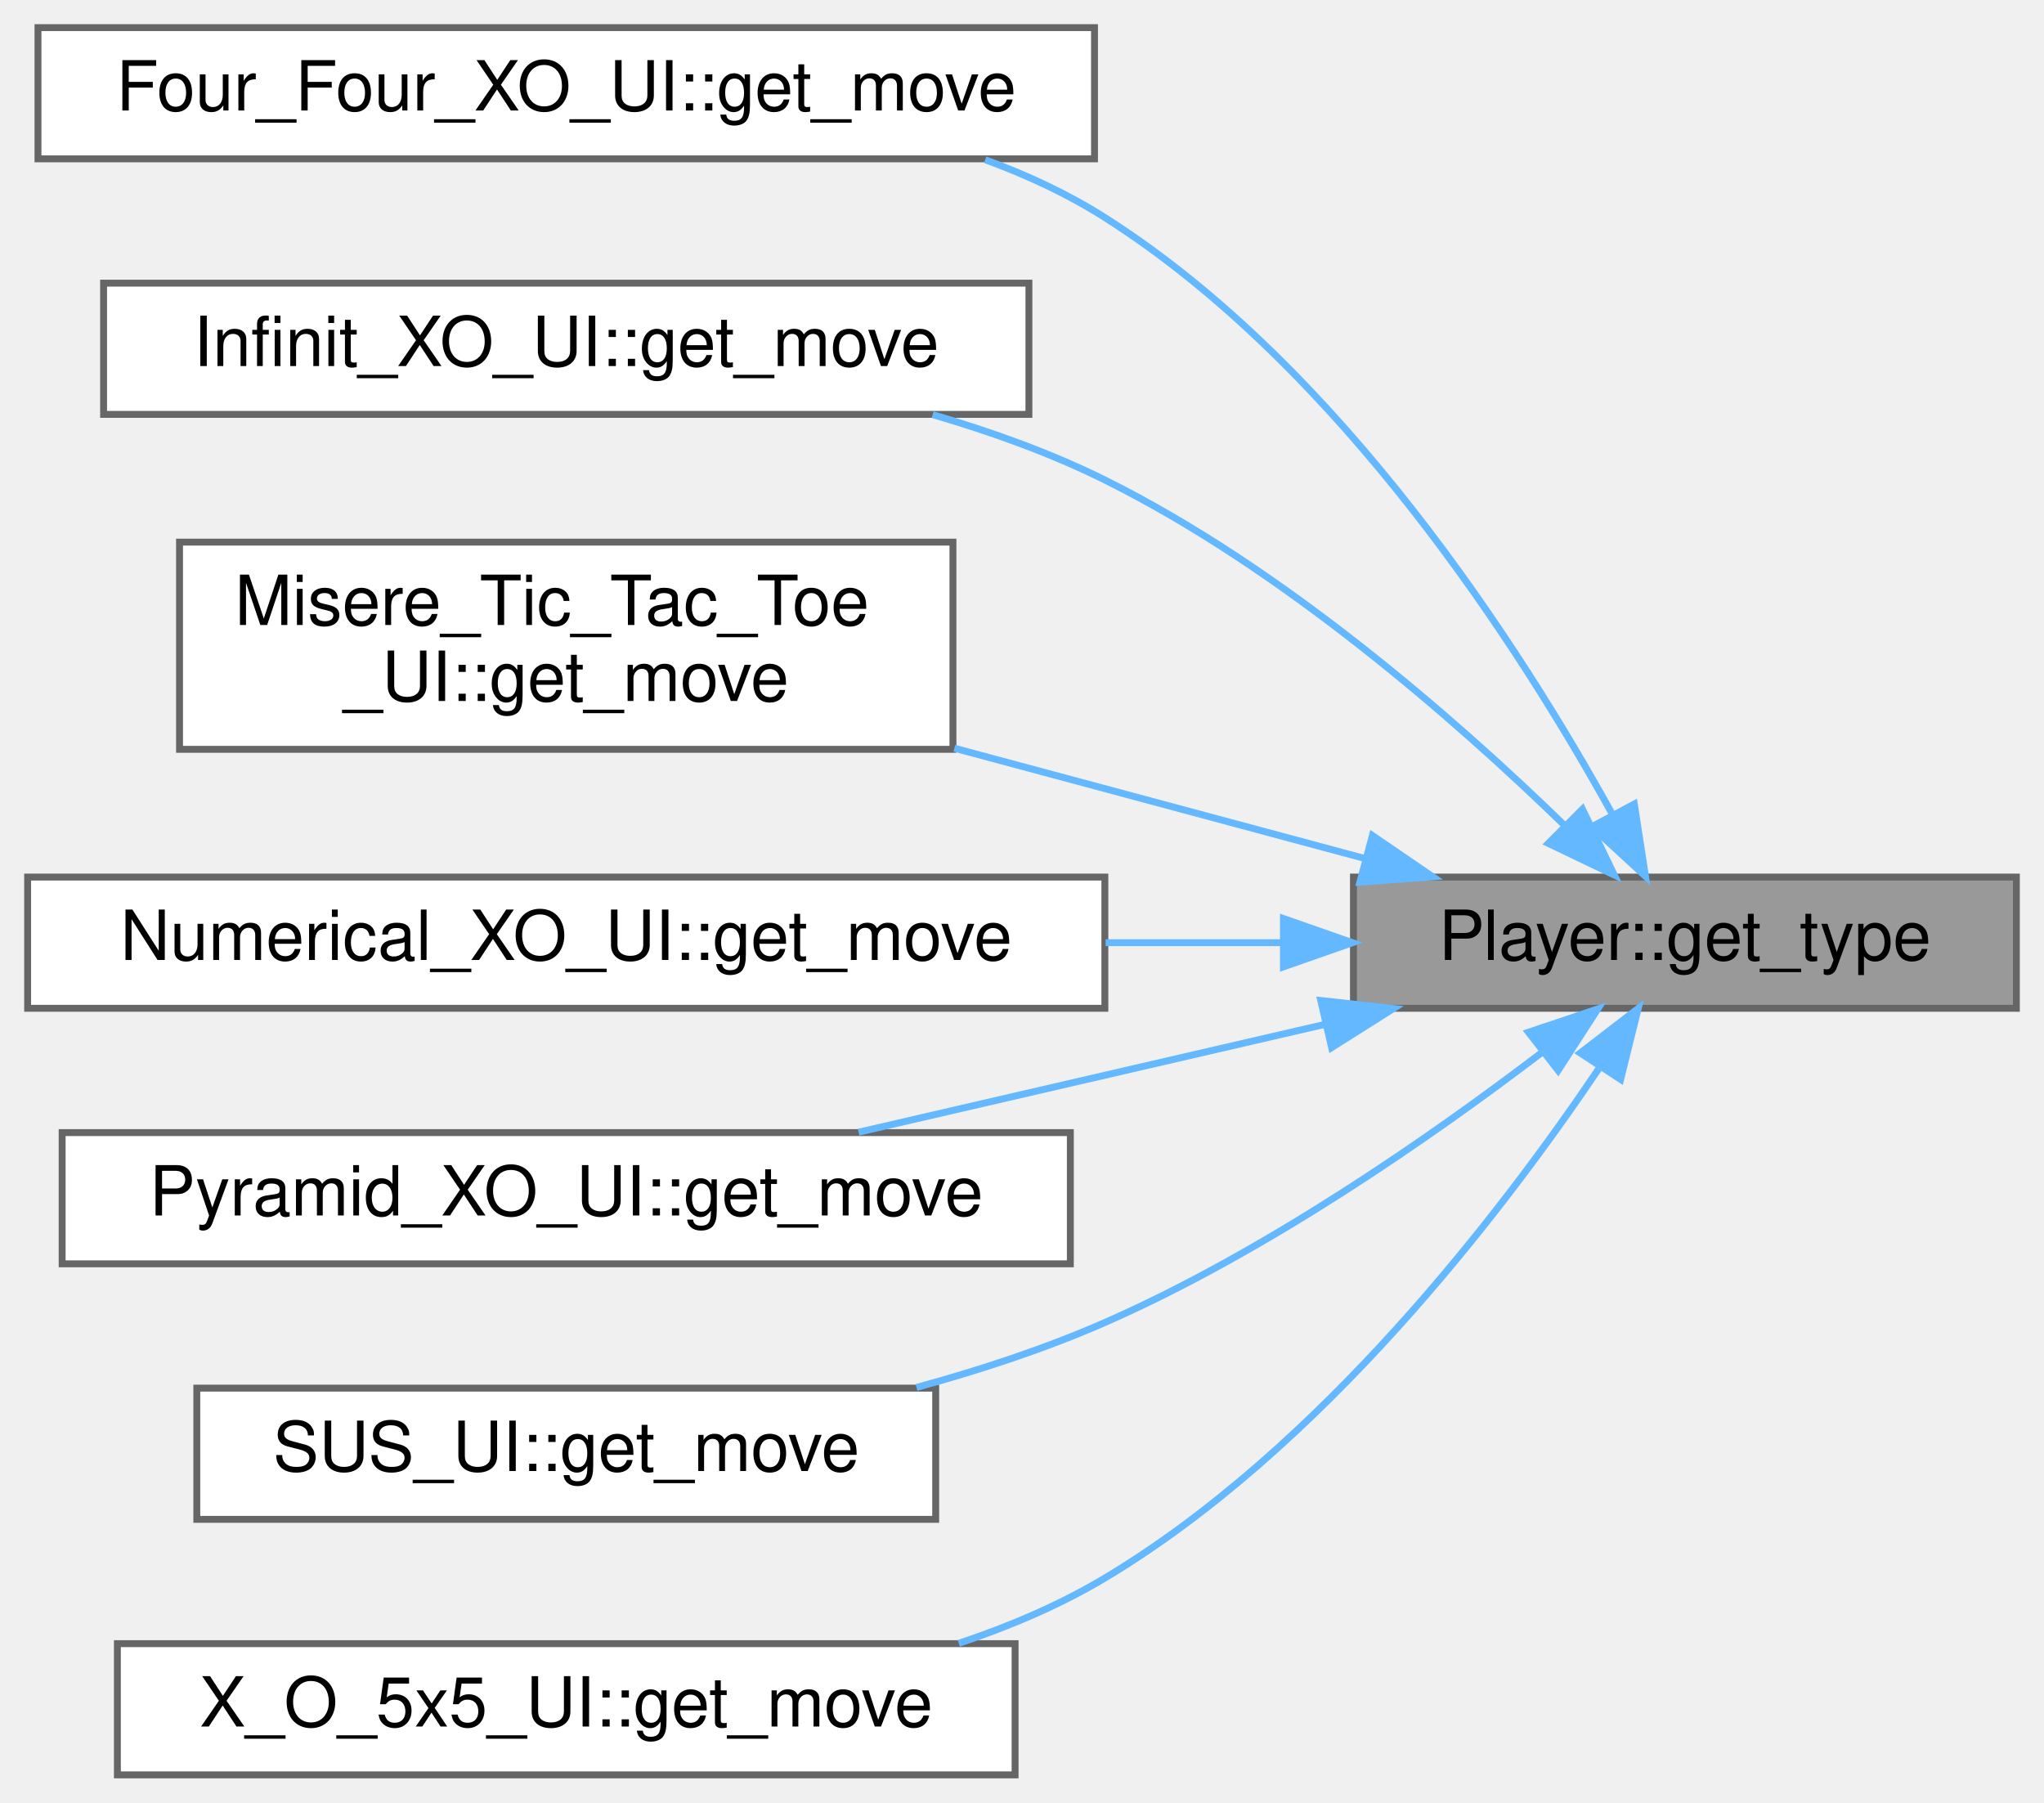
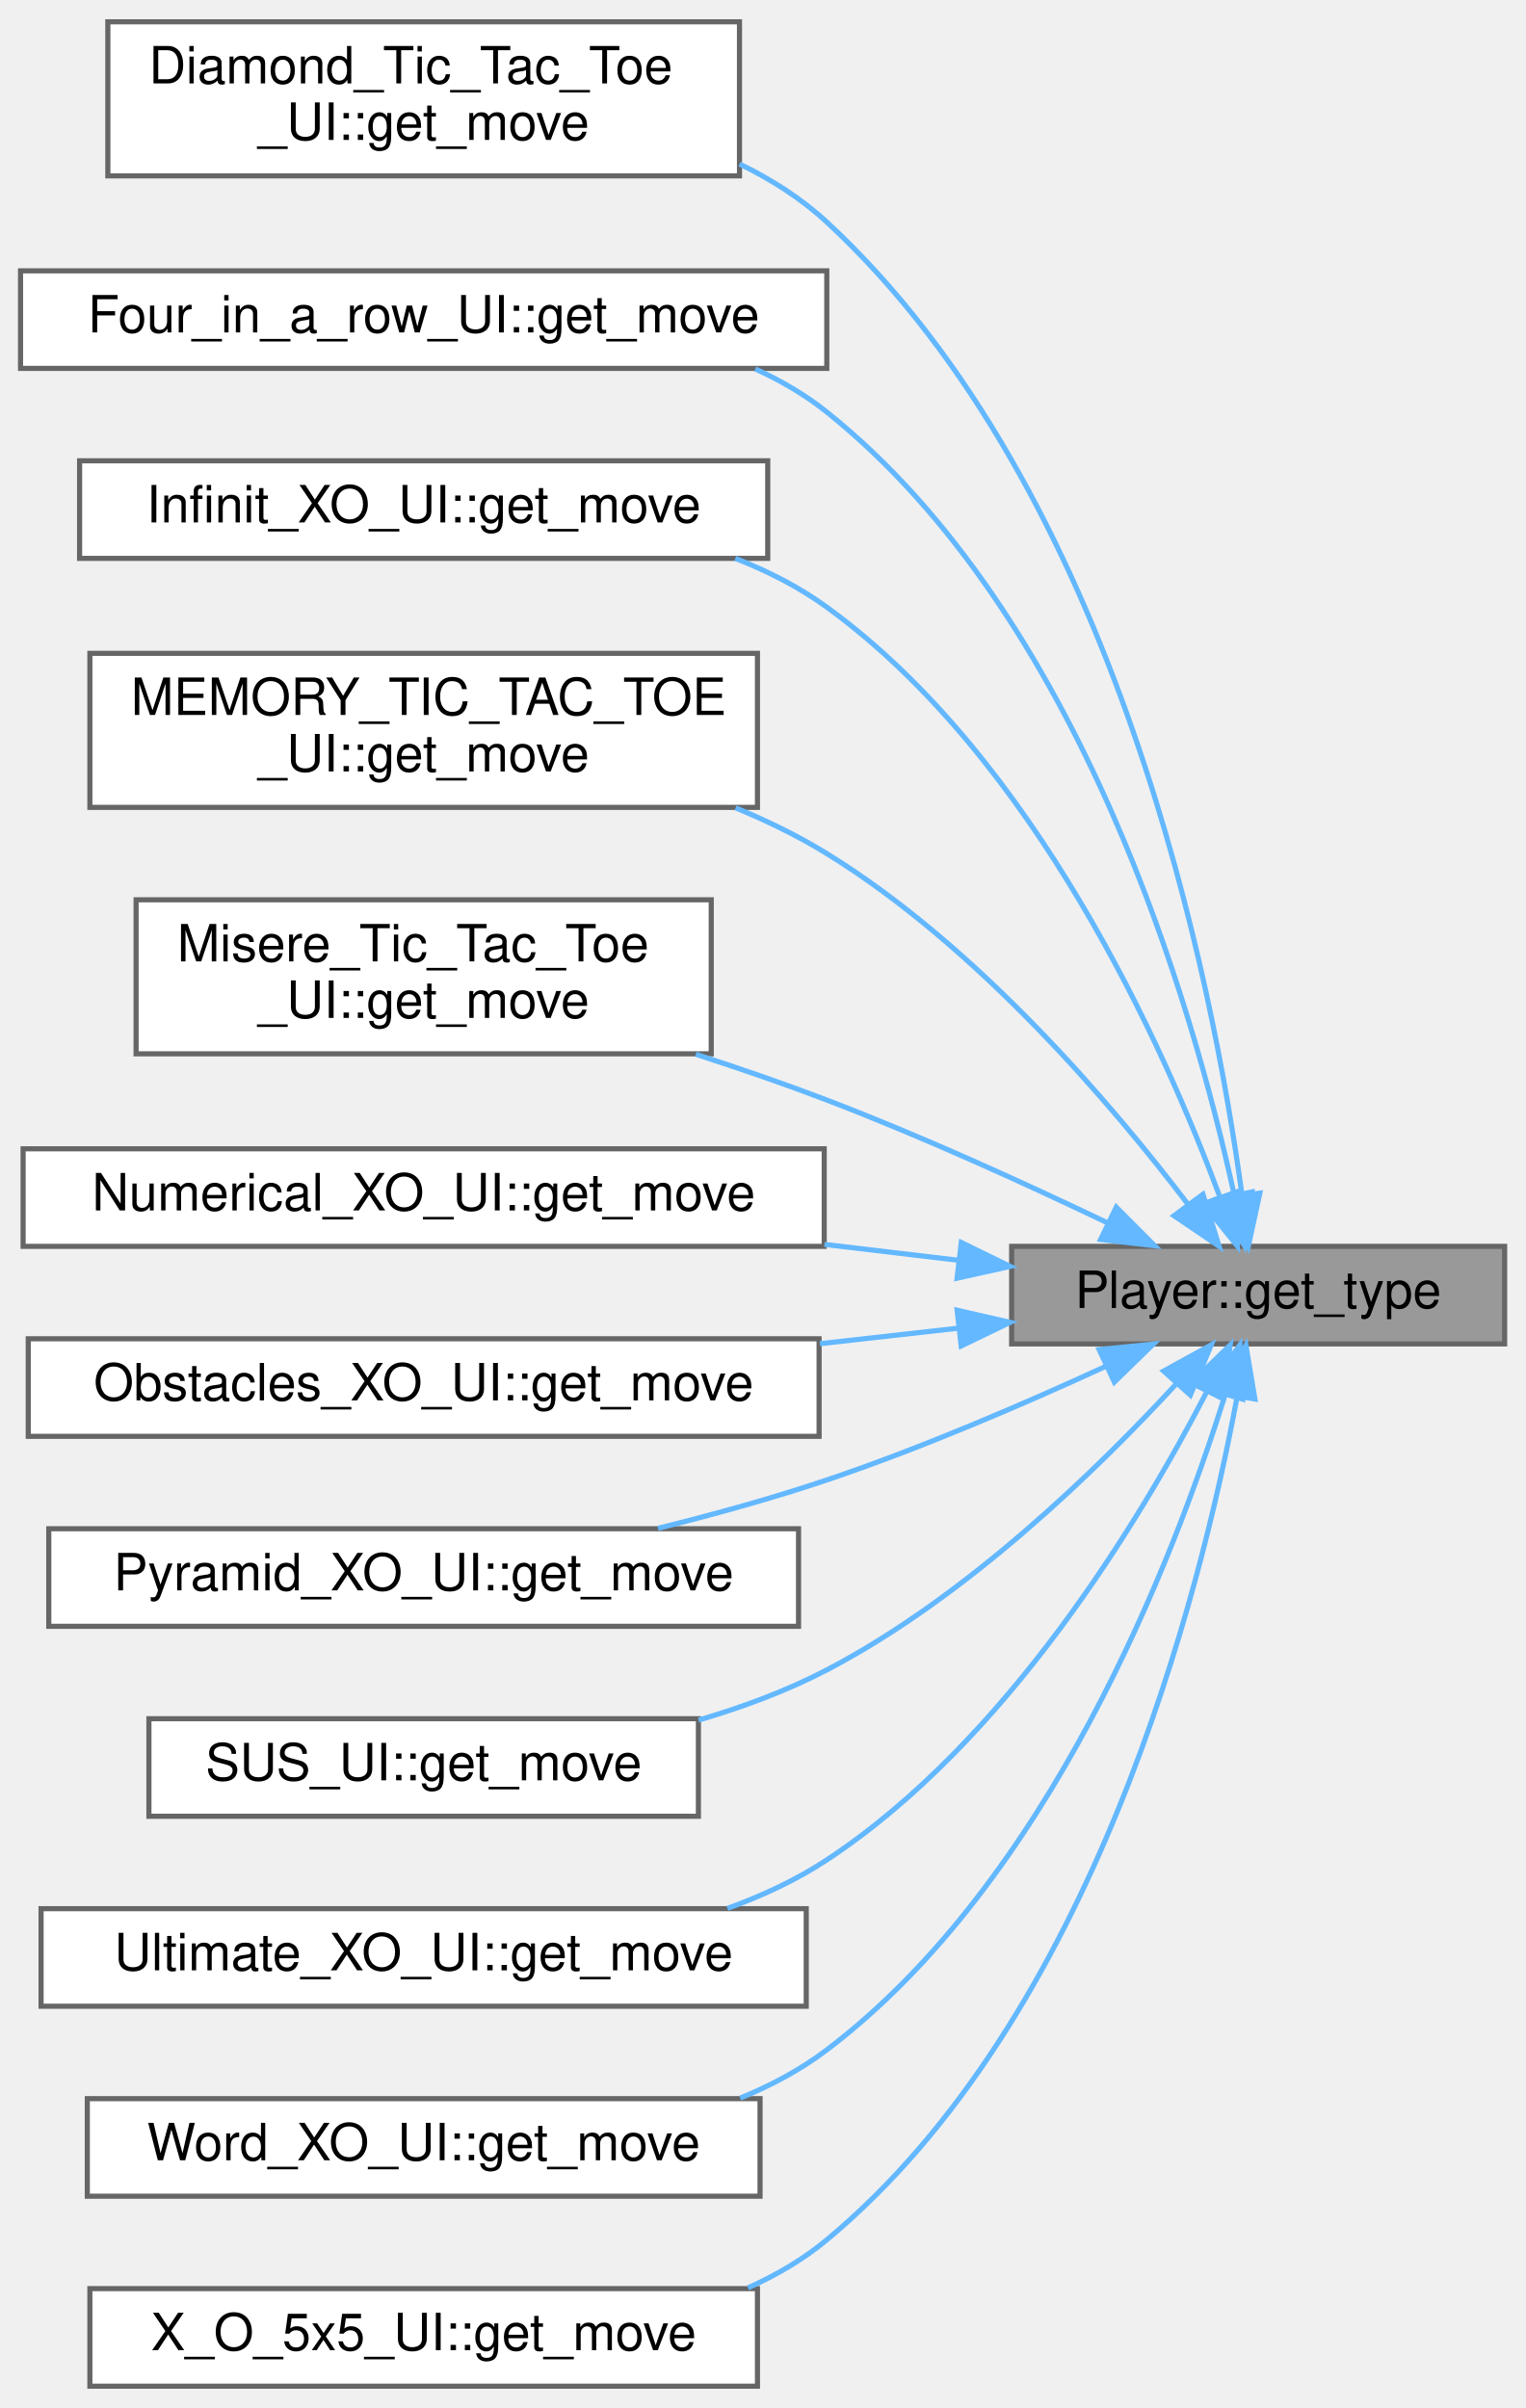
- <svg xmlns="http://www.w3.org/2000/svg" xmlns:xlink="http://www.w3.org/1999/xlink" width="296pt" height="261pt" viewBox="0.00 0.00 296.00 261.00">
-   <g id="graph0" class="graph" transform="scale(1 1) rotate(0) translate(4 257)">
+ <svg xmlns="http://www.w3.org/2000/svg" xmlns:xlink="http://www.w3.org/1999/xlink" width="297pt" height="469pt" viewBox="0.00 0.00 297.00 468.50">
+   <g id="graph0" class="graph" transform="scale(1 1) rotate(0) translate(4 464.5)">
    <g id="Node000001" class="node">
      <g id="a_Node000001">
        <a xlink:title="Get player type (e.g., 'H' or 'C').">
-           <polygon fill="#999999" stroke="#666666" points="288,-130 192,-130 192,-111 288,-111 288,-130" />
-           <text text-anchor="middle" x="240" y="-118" font-family="Helvetica,sans-Serif" font-size="10.00">Player::get_type</text>
+           <polygon fill="#999999" stroke="#666666" points="289,-222 193,-222 193,-203 289,-203 289,-222" />
+           <text text-anchor="middle" x="241" y="-210" font-family="Helvetica,sans-Serif" font-size="10.00">Player::get_type</text>
        </a>
      </g>
    </g>
    <g id="Node000002" class="node">
      <g id="a_Node000002">
-         <a xlink:href="classFour__Four__XO__UI.html#a462e22aa01d930bda7449c759f36c86f" target="_top" xlink:title="Retrieves the next move from a player.">
-           <polygon fill="white" stroke="#666666" points="154.5,-253 1.5,-253 1.5,-234 154.5,-234 154.5,-253" />
-           <text text-anchor="middle" x="78" y="-241" font-family="Helvetica,sans-Serif" font-size="10.00">Four_Four_XO_UI::get_move</text>
+         <a xlink:href="classDiamond__Tic__Tac__Toe__UI.html#a02d44e878b59b3433f9a9a5ee7b70372" target="_top" xlink:title="Retrieves the next move from a player.">
+           <polygon fill="white" stroke="#666666" points="140,-460.5 17,-460.5 17,-430.5 140,-430.5 140,-460.5" />
+           <text text-anchor="start" x="25" y="-448.5" font-family="Helvetica,sans-Serif" font-size="10.00">Diamond_Tic_Tac_Toe</text>
+           <text text-anchor="middle" x="78.5" y="-437.5" font-family="Helvetica,sans-Serif" font-size="10.00">_UI::get_move</text>
        </a>
      </g>
    </g>
    <g id="edge1_Node000001_Node000002" class="edge">
      <g id="a_edge1_Node000001_Node000002">
        <a xlink:title=" ">
-           <path fill="none" stroke="#63b8ff" d="M229.44,-139.19C216.25,-163.05 190.16,-203.81 156,-225.5 150.67,-228.89 144.77,-231.64 138.67,-233.87" />
-           <polygon fill="#63b8ff" stroke="#63b8ff" points="232.67,-140.58 234.29,-130.11 226.5,-137.28 232.67,-140.58" />
+           <path fill="none" stroke="#63b8ff" d="M237.84,-232.09C232.26,-273.23 213.58,-369.15 157,-421.5 152.04,-426.09 146.21,-429.8 140.02,-432.81" />
+           <polygon fill="#63b8ff" stroke="#63b8ff" points="241.33,-232.37 239.09,-222.02 234.38,-231.51 241.33,-232.37" />
        </a>
      </g>
    </g>
    <g id="Node000003" class="node">
      <g id="a_Node000003">
-         <a xlink:href="classInfinit__XO__UI.html#a01e2ad782bacda8c2f7cff214617b54c" target="_top" xlink:title="Retrieves the next move from a player.">
-           <polygon fill="white" stroke="#666666" points="145,-216 11,-216 11,-197 145,-197 145,-216" />
-           <text text-anchor="middle" x="78" y="-204" font-family="Helvetica,sans-Serif" font-size="10.00">Infinit_XO_UI::get_move</text>
+         <a xlink:href="classFour__in__a__row__UI.html#ae1c2682677ba6efbd4566b0c9ecf5532" target="_top" xlink:title="Retrieves the next move from a player.">
+           <polygon fill="white" stroke="#666666" points="157,-412 0,-412 0,-393 157,-393 157,-412" />
+           <text text-anchor="middle" x="78.5" y="-400" font-family="Helvetica,sans-Serif" font-size="10.00">Four_in_a_row_UI::get_move</text>
        </a>
      </g>
    </g>
    <g id="edge2_Node000001_Node000003" class="edge">
      <g id="a_edge2_Node000001_Node000003">
        <a xlink:title=" ">
-           <path fill="none" stroke="#63b8ff" d="M222.44,-137.61C206.71,-152.88 181.71,-174.74 156,-187.5 148.23,-191.36 139.62,-194.46 131.06,-196.96" />
-           <polygon fill="#63b8ff" stroke="#63b8ff" points="225.16,-139.84 229.77,-130.3 220.22,-134.88 225.16,-139.84" />
+           <path fill="none" stroke="#63b8ff" d="M236.27,-232.32C228.38,-268.43 206.53,-344.88 157,-384.5 152.79,-387.87 148.07,-390.62 143.08,-392.88" />
+           <polygon fill="#63b8ff" stroke="#63b8ff" points="239.78,-232.6 238.35,-222.11 232.92,-231.2 239.78,-232.6" />
        </a>
      </g>
    </g>
    <g id="Node000004" class="node">
      <g id="a_Node000004">
-         <a xlink:href="classMisere__Tic__Tac__Toe__UI.html#a13c2f356fe79f87ed9bce9ca4efadb68" target="_top" xlink:title="Retrieves the next move from a player.">
-           <polygon fill="white" stroke="#666666" points="134,-178.5 22,-178.5 22,-148.5 134,-148.5 134,-178.5" />
-           <text text-anchor="start" x="30" y="-166.5" font-family="Helvetica,sans-Serif" font-size="10.00">Misere_Tic_Tac_Toe</text>
-           <text text-anchor="middle" x="78" y="-155.5" font-family="Helvetica,sans-Serif" font-size="10.00">_UI::get_move</text>
+         <a xlink:href="classInfinit__XO__UI.html#a01e2ad782bacda8c2f7cff214617b54c" target="_top" xlink:title="Retrieves the next move from a player.">
+           <polygon fill="white" stroke="#666666" points="145.5,-375 11.5,-375 11.5,-356 145.5,-356 145.5,-375" />
+           <text text-anchor="middle" x="78.5" y="-363" font-family="Helvetica,sans-Serif" font-size="10.00">Infinit_XO_UI::get_move</text>
        </a>
      </g>
    </g>
    <g id="edge3_Node000001_Node000004" class="edge">
      <g id="a_edge3_Node000001_Node000004">
        <a xlink:title=" ">
-           <path fill="none" stroke="#63b8ff" d="M193.83,-132.64C175.3,-137.62 153.67,-143.43 134.21,-148.66" />
-           <polygon fill="#63b8ff" stroke="#63b8ff" points="194.74,-136.02 203.49,-130.04 192.93,-129.26 194.74,-136.02" />
+           <path fill="none" stroke="#63b8ff" d="M233.57,-231.57C222.65,-260.95 197.62,-316.99 157,-346.5 151.62,-350.41 145.53,-353.52 139.19,-355.99" />
+           <polygon fill="#63b8ff" stroke="#63b8ff" points="236.9,-232.64 236.96,-222.05 230.31,-230.29 236.9,-232.64" />
        </a>
      </g>
    </g>
    <g id="Node000005" class="node">
      <g id="a_Node000005">
-         <a xlink:href="classNumerical__XO__UI.html#af6296ae59c604456f531f4e996e99467" target="_top" xlink:title="Ask the user (or AI) to make a move.">
-           <polygon fill="white" stroke="#666666" points="156,-130 0,-130 0,-111 156,-111 156,-130" />
-           <text text-anchor="middle" x="78" y="-118" font-family="Helvetica,sans-Serif" font-size="10.00">Numerical_XO_UI::get_move</text>
+         <a xlink:href="classMEMORY__TIC__TAC__TOE__UI.html#a250a43990310d27ea3eaaca58300b4ab" target="_top" xlink:title="Retrieves the next move from a player.">
+           <polygon fill="white" stroke="#666666" points="143.5,-337.5 13.5,-337.5 13.5,-307.5 143.5,-307.5 143.5,-337.5" />
+           <text text-anchor="start" x="21.5" y="-325.5" font-family="Helvetica,sans-Serif" font-size="10.00">MEMORY_TIC_TAC_TOE</text>
+           <text text-anchor="middle" x="78.5" y="-314.5" font-family="Helvetica,sans-Serif" font-size="10.00">_UI::get_move</text>
        </a>
      </g>
    </g>
    <g id="edge4_Node000001_Node000005" class="edge">
      <g id="a_edge4_Node000001_Node000005">
        <a xlink:title=" ">
-           <path fill="none" stroke="#63b8ff" d="M181.6,-120.5C173.32,-120.5 164.7,-120.5 156.11,-120.5" />
-           <polygon fill="#63b8ff" stroke="#63b8ff" points="181.86,-124 191.86,-120.5 181.86,-117 181.86,-124" />
+           <path fill="none" stroke="#63b8ff" d="M227.25,-230.31C212.45,-249.74 186.29,-280.47 157,-298.5 151.48,-301.9 145.45,-304.85 139.25,-307.4" />
+           <polygon fill="#63b8ff" stroke="#63b8ff" points="230.25,-232.14 233.39,-222.02 224.62,-227.97 230.25,-232.14" />
        </a>
      </g>
    </g>
    <g id="Node000006" class="node">
      <g id="a_Node000006">
-         <a xlink:href="classPyramid__XO__UI.html#a9447abc21ff1b8baa5ac1d91d84b567e" target="_top" xlink:title="Retrieves the next move from a player.">
-           <polygon fill="white" stroke="#666666" points="151,-93 5,-93 5,-74 151,-74 151,-93" />
-           <text text-anchor="middle" x="78" y="-81" font-family="Helvetica,sans-Serif" font-size="10.00">Pyramid_XO_UI::get_move</text>
+         <a xlink:href="classMisere__Tic__Tac__Toe__UI.html#a13c2f356fe79f87ed9bce9ca4efadb68" target="_top" xlink:title="Retrieves the next move from a player.">
+           <polygon fill="white" stroke="#666666" points="134.5,-289.5 22.5,-289.5 22.5,-259.5 134.5,-259.5 134.5,-289.5" />
+           <text text-anchor="start" x="30.5" y="-277.5" font-family="Helvetica,sans-Serif" font-size="10.00">Misere_Tic_Tac_Toe</text>
+           <text text-anchor="middle" x="78.5" y="-266.5" font-family="Helvetica,sans-Serif" font-size="10.00">_UI::get_move</text>
        </a>
      </g>
    </g>
    <g id="edge5_Node000001_Node000006" class="edge">
      <g id="a_edge5_Node000001_Node000006">
        <a xlink:title=" ">
-           <path fill="none" stroke="#63b8ff" d="M188.02,-108.71C166.18,-103.66 141,-97.84 120.34,-93.06" />
-           <polygon fill="#63b8ff" stroke="#63b8ff" points="187.26,-112.13 197.8,-110.97 188.84,-105.31 187.26,-112.13" />
+           <path fill="none" stroke="#63b8ff" d="M211.6,-226.61C195.74,-234.2 175.51,-243.43 157,-250.5 148.84,-253.62 140.09,-256.63 131.51,-259.41" />
+           <polygon fill="#63b8ff" stroke="#63b8ff" points="213.37,-229.63 220.85,-222.12 210.32,-223.34 213.37,-229.63" />
        </a>
      </g>
    </g>
    <g id="Node000007" class="node">
      <g id="a_Node000007">
-         <a xlink:href="classSUS__UI.html#a621a4bfadf8d79f2b2b66f2241c310c3" target="_top" xlink:title="Retrieves the next move from a player.">
-           <polygon fill="white" stroke="#666666" points="131.5,-56 24.5,-56 24.5,-37 131.5,-37 131.5,-56" />
-           <text text-anchor="middle" x="78" y="-44" font-family="Helvetica,sans-Serif" font-size="10.00">SUS_UI::get_move</text>
+         <a xlink:href="classNumerical__XO__UI.html#af6296ae59c604456f531f4e996e99467" target="_top" xlink:title="Ask the user (or AI) to make a move.">
+           <polygon fill="white" stroke="#666666" points="156.5,-241 0.5,-241 0.5,-222 156.5,-222 156.5,-241" />
+           <text text-anchor="middle" x="78.5" y="-229" font-family="Helvetica,sans-Serif" font-size="10.00">Numerical_XO_UI::get_move</text>
        </a>
      </g>
    </g>
    <g id="edge6_Node000001_Node000007" class="edge">
      <g id="a_edge6_Node000001_Node000007">
        <a xlink:title=" ">
-           <path fill="none" stroke="#63b8ff" d="M219.27,-104.59C203.12,-92.29 179.24,-75.7 156,-65.5 147.43,-61.74 137.97,-58.63 128.72,-56.1" />
-           <polygon fill="#63b8ff" stroke="#63b8ff" points="217.34,-107.53 227.39,-110.91 221.64,-102 217.34,-107.53" />
+           <path fill="none" stroke="#63b8ff" d="M182.61,-219.29C174.15,-220.29 165.33,-221.34 156.55,-222.38" />
+           <polygon fill="#63b8ff" stroke="#63b8ff" points="183.19,-222.75 192.71,-218.1 182.37,-215.8 183.19,-222.75" />
        </a>
      </g>
    </g>
    <g id="Node000008" class="node">
      <g id="a_Node000008">
-         <a xlink:href="classX__O__5x5__UI.html#a60163186f3074fea418f530e78f5f9f1" target="_top" xlink:title="Ask the user (or AI) to make a move.">
-           <polygon fill="white" stroke="#666666" points="143,-19 13,-19 13,0 143,0 143,-19" />
-           <text text-anchor="middle" x="78" y="-7" font-family="Helvetica,sans-Serif" font-size="10.00">X_O_5x5_UI::get_move</text>
+         <a xlink:href="classObstacles__XO__UI.html#af38dd50ff53dd04ff3fc3cf11bbbae9a" target="_top" xlink:title="Retrieves the next move from a player.">
+           <polygon fill="white" stroke="#666666" points="155.5,-204 1.5,-204 1.5,-185 155.5,-185 155.5,-204" />
+           <text text-anchor="middle" x="78.5" y="-192" font-family="Helvetica,sans-Serif" font-size="10.00">Obstacles_XO_UI::get_move</text>
        </a>
      </g>
    </g>
    <g id="edge7_Node000001_Node000008" class="edge">
      <g id="a_edge7_Node000001_Node000008">
        <a xlink:title=" ">
-           <path fill="none" stroke="#63b8ff" d="M227.59,-102.35C213.41,-81.33 187.21,-47.18 156,-28.5 149.5,-24.61 142.24,-21.52 134.85,-19.05" />
-           <polygon fill="#63b8ff" stroke="#63b8ff" points="224.84,-104.53 233.24,-110.99 230.69,-100.7 224.84,-104.53" />
+           <path fill="none" stroke="#63b8ff" d="M182.64,-206.07C173.89,-205.09 164.73,-204.06 155.65,-203.04" />
+           <polygon fill="#63b8ff" stroke="#63b8ff" points="182.38,-209.56 192.71,-207.2 183.17,-202.6 182.38,-209.56" />
+         </a>
+       </g>
+     </g>
+     <g id="Node000009" class="node">
+       <g id="a_Node000009">
+         <a xlink:href="classPyramid__XO__UI.html#a9447abc21ff1b8baa5ac1d91d84b567e" target="_top" xlink:title="Retrieves the next move from a player.">
+           <polygon fill="white" stroke="#666666" points="151.5,-167 5.5,-167 5.5,-148 151.5,-148 151.5,-167" />
+           <text text-anchor="middle" x="78.5" y="-155" font-family="Helvetica,sans-Serif" font-size="10.00">Pyramid_XO_UI::get_move</text>
+         </a>
+       </g>
+     </g>
+     <g id="edge8_Node000001_Node000009" class="edge">
+       <g id="a_edge8_Node000001_Node000009">
+         <a xlink:title=" ">
+           <path fill="none" stroke="#63b8ff" d="M211.36,-198.65C195.58,-191.39 175.49,-182.73 157,-176.5 146.5,-172.96 134.99,-169.78 124.13,-167.08" />
+           <polygon fill="#63b8ff" stroke="#63b8ff" points="210.04,-201.9 220.58,-202.96 213,-195.56 210.04,-201.9" />
+         </a>
+       </g>
+     </g>
+     <g id="Node000010" class="node">
+       <g id="a_Node000010">
+         <a xlink:href="classSUS__UI.html#a621a4bfadf8d79f2b2b66f2241c310c3" target="_top" xlink:title="Retrieves the next move from a player.">
+           <polygon fill="white" stroke="#666666" points="132,-130 25,-130 25,-111 132,-111 132,-130" />
+           <text text-anchor="middle" x="78.5" y="-118" font-family="Helvetica,sans-Serif" font-size="10.00">SUS_UI::get_move</text>
+         </a>
+       </g>
+     </g>
+     <g id="edge9_Node000001_Node000010" class="edge">
+       <g id="a_edge9_Node000001_Node000010">
+         <a xlink:title=" ">
+           <path fill="none" stroke="#63b8ff" d="M225.18,-195.35C209.79,-178.62 184.2,-153.69 157,-139.5 149.26,-135.46 140.64,-132.26 132.04,-129.73" />
+           <polygon fill="#63b8ff" stroke="#63b8ff" points="222.59,-197.71 231.87,-202.81 227.8,-193.03 222.59,-197.71" />
+         </a>
+       </g>
+     </g>
+     <g id="Node000011" class="node">
+       <g id="a_Node000011">
+         <a xlink:href="classUltimate__XO__UI.html#af23c123c7d50d44645ed7f61c4fdac85" target="_top" xlink:title="Retrieves the next move from a player.">
+           <polygon fill="white" stroke="#666666" points="153,-93 4,-93 4,-74 153,-74 153,-93" />
+           <text text-anchor="middle" x="78.5" y="-81" font-family="Helvetica,sans-Serif" font-size="10.00">Ultimate_XO_UI::get_move</text>
+         </a>
+       </g>
+     </g>
+     <g id="edge10_Node000001_Node000011" class="edge">
+       <g id="a_edge10_Node000001_Node000011">
+         <a xlink:title=" ">
+           <path fill="none" stroke="#63b8ff" d="M231,-193.68C218.14,-168.86 192.12,-125.63 157,-102.5 151.1,-98.61 144.47,-95.52 137.65,-93.06" />
+           <polygon fill="#63b8ff" stroke="#63b8ff" points="227.96,-195.41 235.56,-202.79 234.22,-192.28 227.96,-195.41" />
+         </a>
+       </g>
+     </g>
+     <g id="Node000012" class="node">
+       <g id="a_Node000012">
+         <a xlink:href="classWord__XO__UI.html#a468a141aff236927a593e8b105f6a6ab" target="_top" xlink:title="Retrieves the next move from a player.">
+           <polygon fill="white" stroke="#666666" points="144,-56 13,-56 13,-37 144,-37 144,-56" />
+           <text text-anchor="middle" x="78.5" y="-44" font-family="Helvetica,sans-Serif" font-size="10.00">Word_XO_UI::get_move</text>
+         </a>
+       </g>
+     </g>
+     <g id="edge11_Node000001_Node000012" class="edge">
+       <g id="a_edge11_Node000001_Node000012">
+         <a xlink:title=" ">
+           <path fill="none" stroke="#63b8ff" d="M234.53,-192.96C224.59,-161.15 200.46,-98.44 157,-65.5 151.92,-61.65 146.17,-58.57 140.14,-56.11" />
+           <polygon fill="#63b8ff" stroke="#63b8ff" points="231.26,-194.23 237.46,-202.82 237.97,-192.24 231.26,-194.23" />
+         </a>
+       </g>
+     </g>
+     <g id="Node000013" class="node">
+       <g id="a_Node000013">
+         <a xlink:href="classX__O__5x5__UI.html#a60163186f3074fea418f530e78f5f9f1" target="_top" xlink:title="Ask the user (or AI) to make a move.">
+           <polygon fill="white" stroke="#666666" points="143.5,-19 13.5,-19 13.5,0 143.5,0 143.5,-19" />
+           <text text-anchor="middle" x="78.5" y="-7" font-family="Helvetica,sans-Serif" font-size="10.00">X_O_5x5_UI::get_move</text>
+         </a>
+       </g>
+     </g>
+     <g id="edge12_Node000001_Node000013" class="edge">
+       <g id="a_edge12_Node000001_Node000013">
+         <a xlink:title=" ">
+           <path fill="none" stroke="#63b8ff" d="M236.85,-192.43C229.78,-154.39 209.01,-71.75 157,-28.5 152.42,-24.69 147.19,-21.63 141.66,-19.16" />
+           <polygon fill="#63b8ff" stroke="#63b8ff" points="233.47,-193.45 238.62,-202.71 240.37,-192.26 233.47,-193.45" />
        </a>
      </g>
    </g>
  </g>
</svg>
